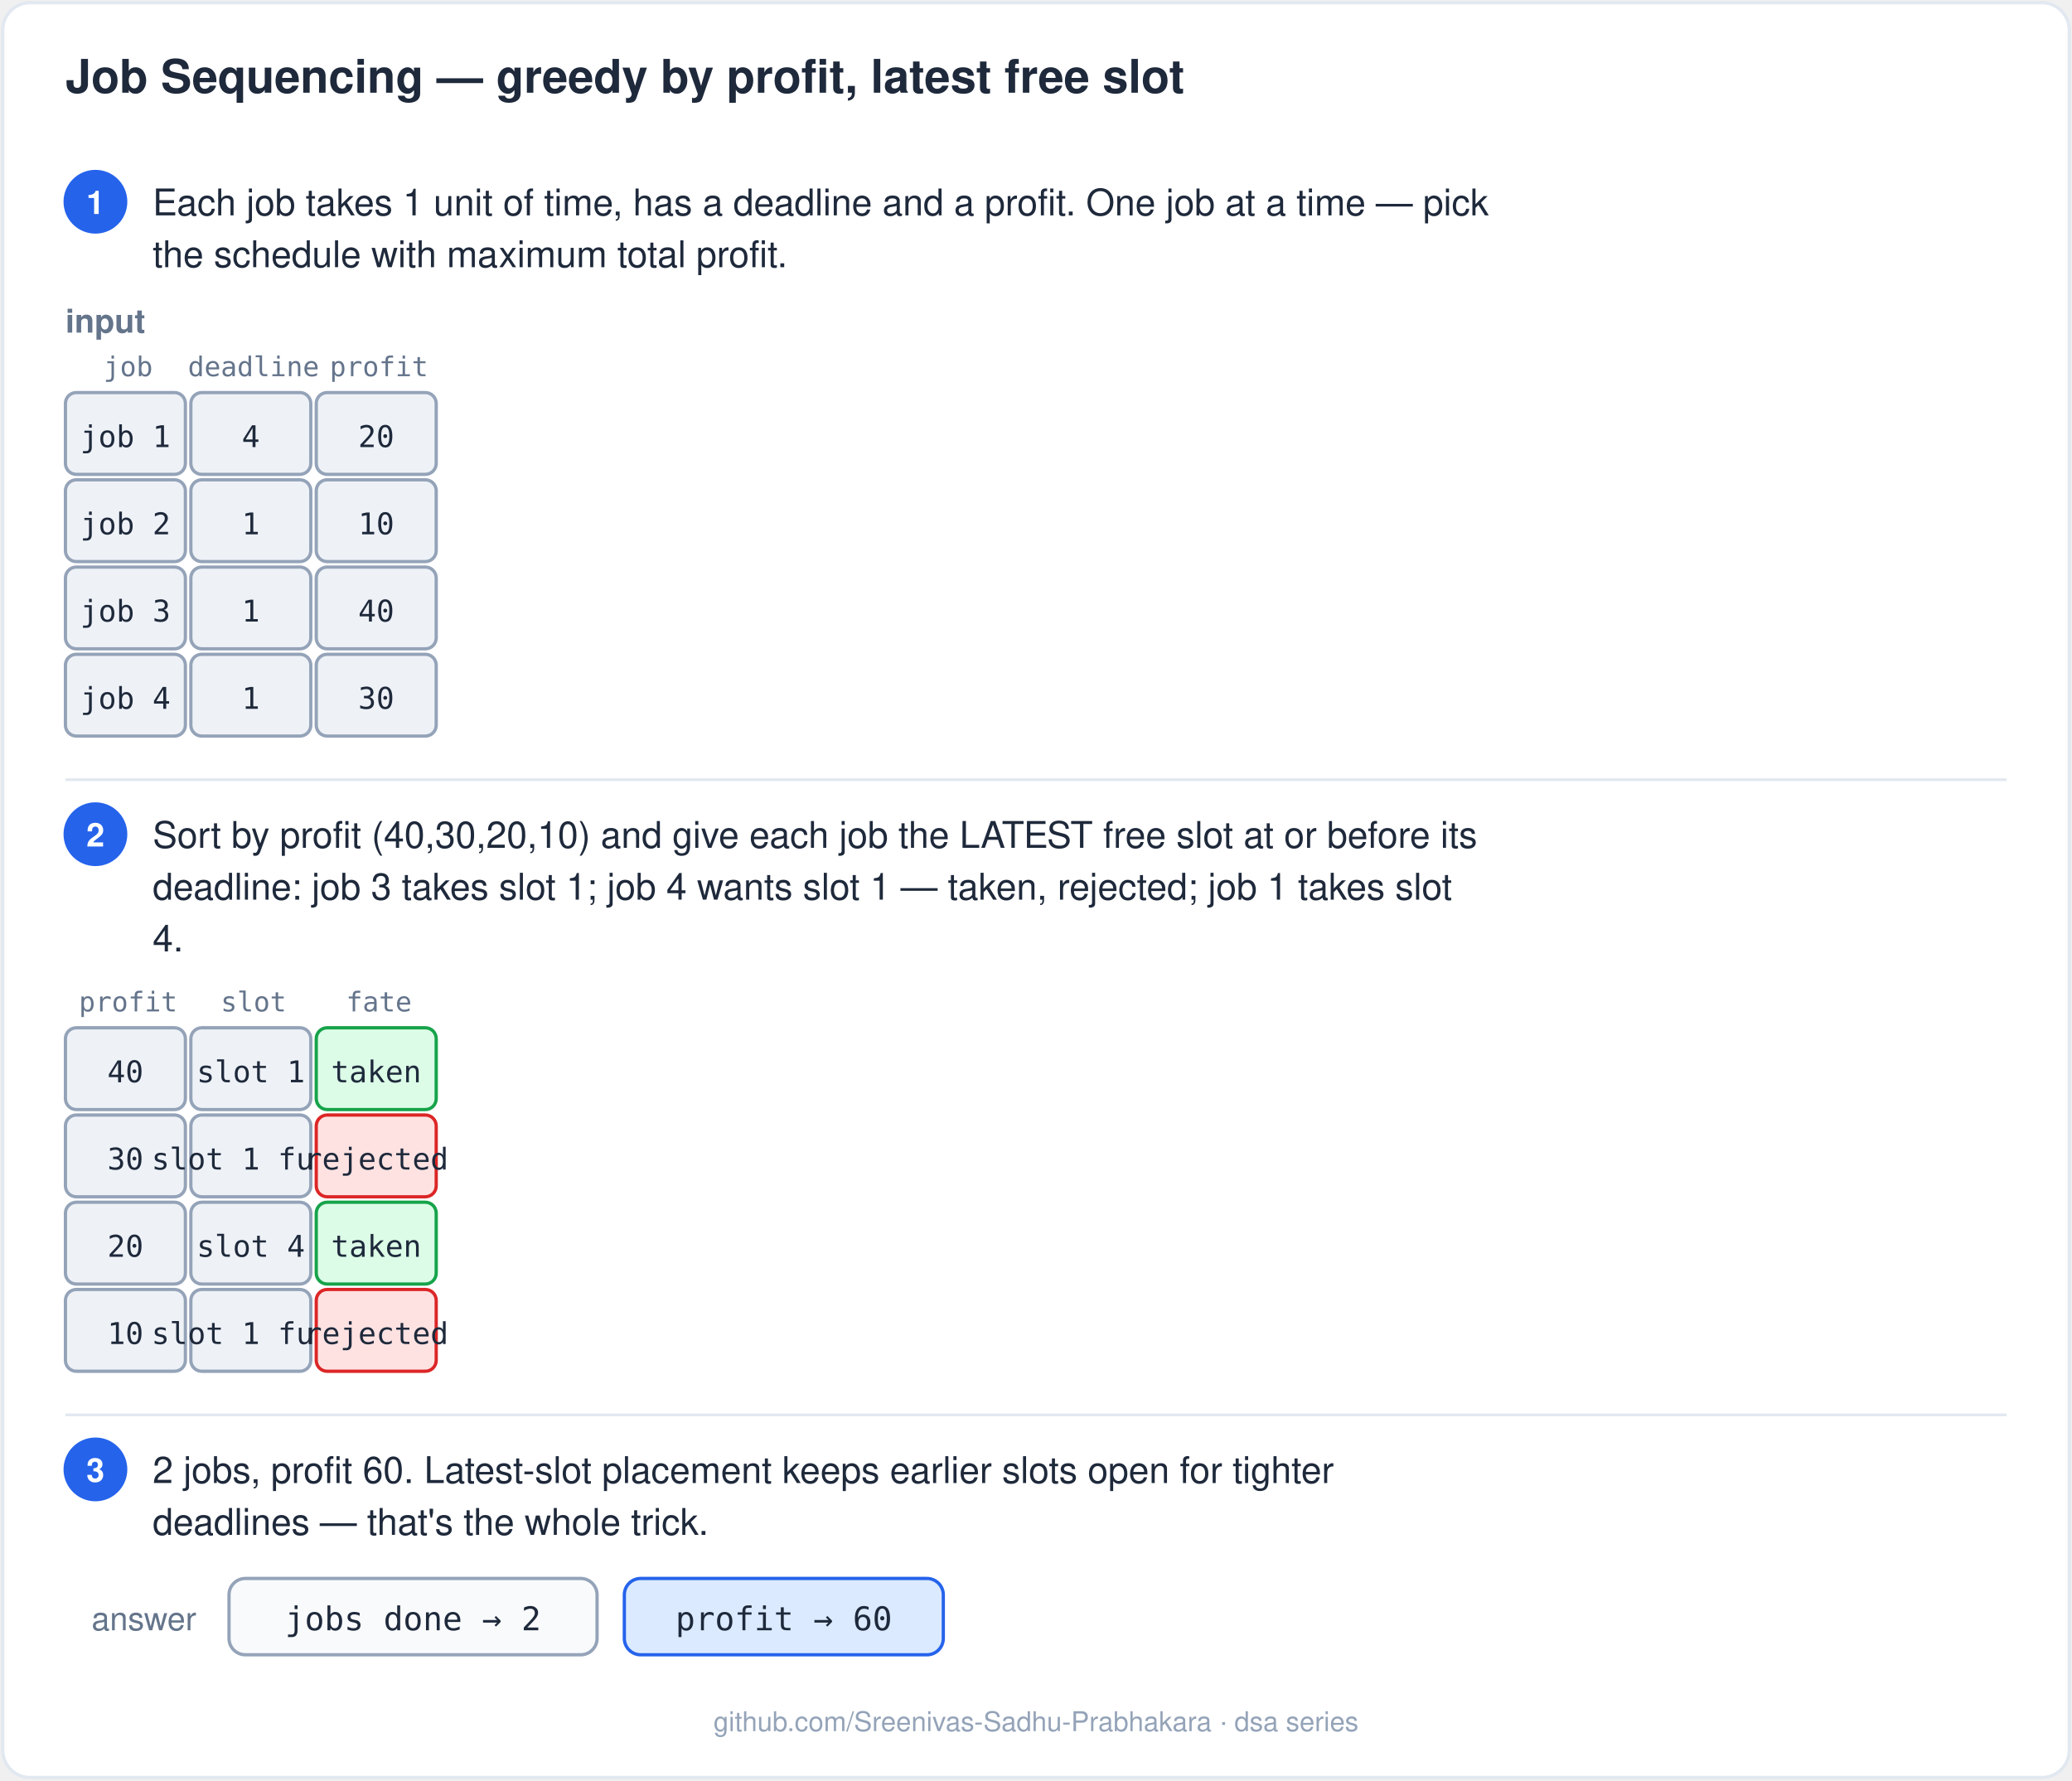
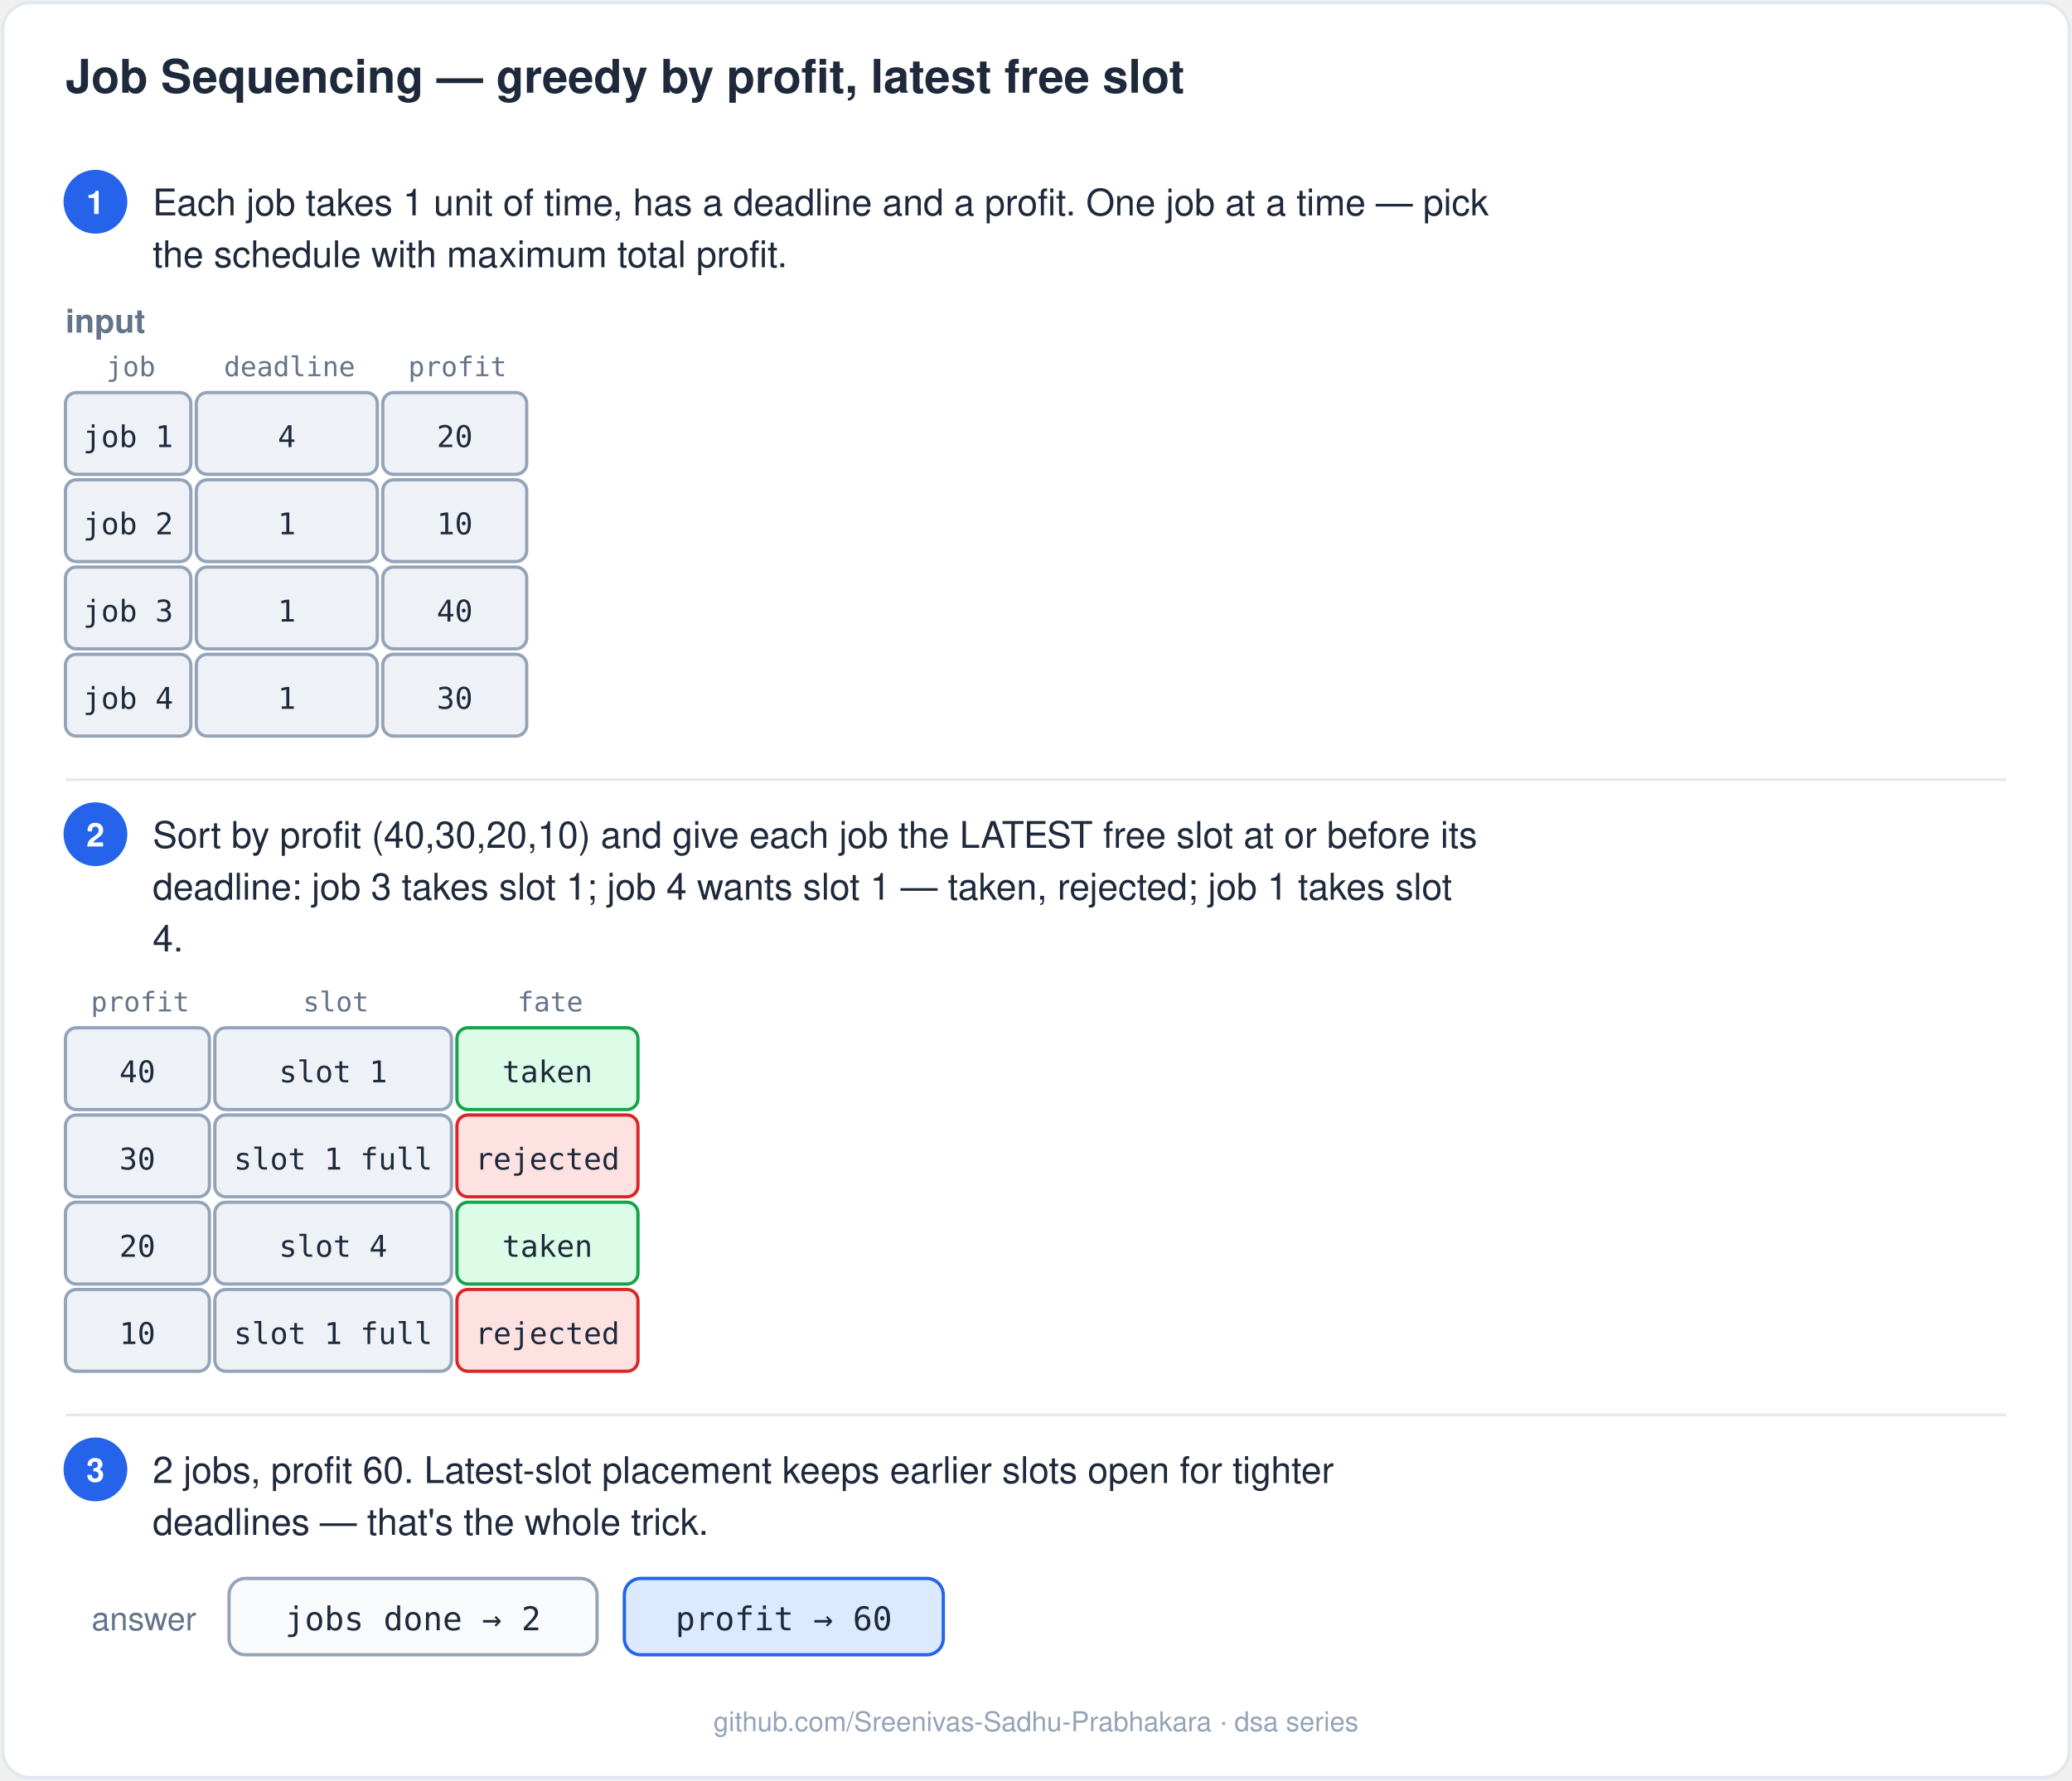
<svg xmlns="http://www.w3.org/2000/svg" width="760" height="653" viewBox="0 0 760 653" role="img" aria-label="Step-by-step visual walkthrough">
  <defs>
    <marker id="arr" markerWidth="8" markerHeight="8" refX="6" refY="3" orient="auto">
      <path d="M0,0 L7,3 L0,6 z" fill="context-stroke" />
    </marker>
  </defs>
  <rect x="1.0" y="1.0" width="758.0" height="651.0" rx="10" fill="#ffffff" stroke="#e2e8f0" stroke-width="1.2" />
  <text x="24.0" y="34.0" font-family="-apple-system,Segoe UI,Helvetica,Arial,sans-serif" font-size="17" fill="#1e293b" text-anchor="start" font-weight="600">Job Sequencing — greedy by profit, latest free slot</text>
  <circle cx="35.0" cy="74.0" r="11" fill="#2563eb" stroke="#2563eb" stroke-width="1.4" />
  <text x="35.0" y="78.5" font-family="-apple-system,Segoe UI,Helvetica,Arial,sans-serif" font-size="12" fill="#ffffff" text-anchor="middle" font-weight="600">1</text>
  <text x="56.0" y="79.0" font-family="-apple-system,Segoe UI,Helvetica,Arial,sans-serif" font-size="13.5" fill="#1e293b" text-anchor="start">Each job takes 1 unit of time, has a deadline and a profit. One job at a time — pick</text>
  <text x="56.0" y="98.0" font-family="-apple-system,Segoe UI,Helvetica,Arial,sans-serif" font-size="13.5" fill="#1e293b" text-anchor="start">the schedule with maximum total profit.</text>
  <text x="24.0" y="122.0" font-family="-apple-system,Segoe UI,Helvetica,Arial,sans-serif" font-size="12" fill="#64748b" text-anchor="start" font-weight="600">input</text>
-   <text x="47.0" y="138.0" font-family="ui-monospace,Menlo,monospace" font-size="10" fill="#64748b" text-anchor="middle">job</text>
-   <text x="93.0" y="138.0" font-family="ui-monospace,Menlo,monospace" font-size="10" fill="#64748b" text-anchor="middle">deadline</text>
-   <text x="139.0" y="138.0" font-family="ui-monospace,Menlo,monospace" font-size="10" fill="#64748b" text-anchor="middle">profit</text>
-   <rect x="24.0" y="144.0" width="44.0" height="30.0" rx="4" fill="#eef2f7" stroke="#94a3b8" stroke-width="1.2" />
-   <text x="46.0" y="164.0" font-family="ui-monospace,Menlo,monospace" font-size="11" fill="#1e293b" text-anchor="middle">job 1</text>
-   <rect x="70.0" y="144.0" width="44.0" height="30.0" rx="4" fill="#eef2f7" stroke="#94a3b8" stroke-width="1.2" />
-   <text x="92.0" y="164.0" font-family="ui-monospace,Menlo,monospace" font-size="11" fill="#1e293b" text-anchor="middle">4</text>
-   <rect x="116.0" y="144.0" width="44.0" height="30.0" rx="4" fill="#eef2f7" stroke="#94a3b8" stroke-width="1.2" />
-   <text x="138.0" y="164.0" font-family="ui-monospace,Menlo,monospace" font-size="11" fill="#1e293b" text-anchor="middle">20</text>
-   <rect x="24.0" y="176.0" width="44.0" height="30.0" rx="4" fill="#eef2f7" stroke="#94a3b8" stroke-width="1.2" />
-   <text x="46.0" y="196.0" font-family="ui-monospace,Menlo,monospace" font-size="11" fill="#1e293b" text-anchor="middle">job 2</text>
-   <rect x="70.0" y="176.0" width="44.0" height="30.0" rx="4" fill="#eef2f7" stroke="#94a3b8" stroke-width="1.2" />
-   <text x="92.0" y="196.0" font-family="ui-monospace,Menlo,monospace" font-size="11" fill="#1e293b" text-anchor="middle">1</text>
-   <rect x="116.0" y="176.0" width="44.0" height="30.0" rx="4" fill="#eef2f7" stroke="#94a3b8" stroke-width="1.2" />
-   <text x="138.0" y="196.0" font-family="ui-monospace,Menlo,monospace" font-size="11" fill="#1e293b" text-anchor="middle">10</text>
-   <rect x="24.0" y="208.0" width="44.0" height="30.0" rx="4" fill="#eef2f7" stroke="#94a3b8" stroke-width="1.2" />
-   <text x="46.0" y="228.0" font-family="ui-monospace,Menlo,monospace" font-size="11" fill="#1e293b" text-anchor="middle">job 3</text>
-   <rect x="70.0" y="208.0" width="44.0" height="30.0" rx="4" fill="#eef2f7" stroke="#94a3b8" stroke-width="1.2" />
-   <text x="92.0" y="228.0" font-family="ui-monospace,Menlo,monospace" font-size="11" fill="#1e293b" text-anchor="middle">1</text>
-   <rect x="116.0" y="208.0" width="44.0" height="30.0" rx="4" fill="#eef2f7" stroke="#94a3b8" stroke-width="1.2" />
-   <text x="138.0" y="228.0" font-family="ui-monospace,Menlo,monospace" font-size="11" fill="#1e293b" text-anchor="middle">40</text>
-   <rect x="24.0" y="240.0" width="44.0" height="30.0" rx="4" fill="#eef2f7" stroke="#94a3b8" stroke-width="1.2" />
-   <text x="46.0" y="260.0" font-family="ui-monospace,Menlo,monospace" font-size="11" fill="#1e293b" text-anchor="middle">job 4</text>
-   <rect x="70.0" y="240.0" width="44.0" height="30.0" rx="4" fill="#eef2f7" stroke="#94a3b8" stroke-width="1.2" />
-   <text x="92.0" y="260.0" font-family="ui-monospace,Menlo,monospace" font-size="11" fill="#1e293b" text-anchor="middle">1</text>
-   <rect x="116.0" y="240.0" width="44.0" height="30.0" rx="4" fill="#eef2f7" stroke="#94a3b8" stroke-width="1.2" />
-   <text x="138.0" y="260.0" font-family="ui-monospace,Menlo,monospace" font-size="11" fill="#1e293b" text-anchor="middle">30</text>
+   <text x="48.0" y="138.0" font-family="ui-monospace,Menlo,monospace" font-size="10" fill="#64748b" text-anchor="middle">job</text>
+   <text x="106.2" y="138.0" font-family="ui-monospace,Menlo,monospace" font-size="10" fill="#64748b" text-anchor="middle">deadline</text>
+   <text x="167.8" y="138.0" font-family="ui-monospace,Menlo,monospace" font-size="10" fill="#64748b" text-anchor="middle">profit</text>
+   <rect x="24.0" y="144.0" width="46.0" height="30.0" rx="4" fill="#eef2f7" stroke="#94a3b8" stroke-width="1.2" />
+   <text x="47.0" y="164.0" font-family="ui-monospace,Menlo,monospace" font-size="11" fill="#1e293b" text-anchor="middle">job 1</text>
+   <rect x="72.0" y="144.0" width="66.4" height="30.0" rx="4" fill="#eef2f7" stroke="#94a3b8" stroke-width="1.2" />
+   <text x="105.2" y="164.0" font-family="ui-monospace,Menlo,monospace" font-size="11" fill="#1e293b" text-anchor="middle">4</text>
+   <rect x="140.4" y="144.0" width="52.8" height="30.0" rx="4" fill="#eef2f7" stroke="#94a3b8" stroke-width="1.2" />
+   <text x="166.8" y="164.0" font-family="ui-monospace,Menlo,monospace" font-size="11" fill="#1e293b" text-anchor="middle">20</text>
+   <rect x="24.0" y="176.0" width="46.0" height="30.0" rx="4" fill="#eef2f7" stroke="#94a3b8" stroke-width="1.2" />
+   <text x="47.0" y="196.0" font-family="ui-monospace,Menlo,monospace" font-size="11" fill="#1e293b" text-anchor="middle">job 2</text>
+   <rect x="72.0" y="176.0" width="66.4" height="30.0" rx="4" fill="#eef2f7" stroke="#94a3b8" stroke-width="1.2" />
+   <text x="105.2" y="196.0" font-family="ui-monospace,Menlo,monospace" font-size="11" fill="#1e293b" text-anchor="middle">1</text>
+   <rect x="140.4" y="176.0" width="52.8" height="30.0" rx="4" fill="#eef2f7" stroke="#94a3b8" stroke-width="1.2" />
+   <text x="166.8" y="196.0" font-family="ui-monospace,Menlo,monospace" font-size="11" fill="#1e293b" text-anchor="middle">10</text>
+   <rect x="24.0" y="208.0" width="46.0" height="30.0" rx="4" fill="#eef2f7" stroke="#94a3b8" stroke-width="1.2" />
+   <text x="47.0" y="228.0" font-family="ui-monospace,Menlo,monospace" font-size="11" fill="#1e293b" text-anchor="middle">job 3</text>
+   <rect x="72.0" y="208.0" width="66.4" height="30.0" rx="4" fill="#eef2f7" stroke="#94a3b8" stroke-width="1.2" />
+   <text x="105.2" y="228.0" font-family="ui-monospace,Menlo,monospace" font-size="11" fill="#1e293b" text-anchor="middle">1</text>
+   <rect x="140.4" y="208.0" width="52.8" height="30.0" rx="4" fill="#eef2f7" stroke="#94a3b8" stroke-width="1.2" />
+   <text x="166.8" y="228.0" font-family="ui-monospace,Menlo,monospace" font-size="11" fill="#1e293b" text-anchor="middle">40</text>
+   <rect x="24.0" y="240.0" width="46.0" height="30.0" rx="4" fill="#eef2f7" stroke="#94a3b8" stroke-width="1.2" />
+   <text x="47.0" y="260.0" font-family="ui-monospace,Menlo,monospace" font-size="11" fill="#1e293b" text-anchor="middle">job 4</text>
+   <rect x="72.0" y="240.0" width="66.4" height="30.0" rx="4" fill="#eef2f7" stroke="#94a3b8" stroke-width="1.2" />
+   <text x="105.2" y="260.0" font-family="ui-monospace,Menlo,monospace" font-size="11" fill="#1e293b" text-anchor="middle">1</text>
+   <rect x="140.4" y="240.0" width="52.8" height="30.0" rx="4" fill="#eef2f7" stroke="#94a3b8" stroke-width="1.2" />
+   <text x="166.8" y="260.0" font-family="ui-monospace,Menlo,monospace" font-size="11" fill="#1e293b" text-anchor="middle">30</text>
  <line x1="24.0" y1="286.0" x2="736.0" y2="286.0" stroke="#e2e8f0" stroke-width="1" />
  <circle cx="35.0" cy="306.0" r="11" fill="#2563eb" stroke="#2563eb" stroke-width="1.4" />
  <text x="35.0" y="310.5" font-family="-apple-system,Segoe UI,Helvetica,Arial,sans-serif" font-size="12" fill="#ffffff" text-anchor="middle" font-weight="600">2</text>
  <text x="56.0" y="311.0" font-family="-apple-system,Segoe UI,Helvetica,Arial,sans-serif" font-size="13.5" fill="#1e293b" text-anchor="start">Sort by profit (40,30,20,10) and give each job the LATEST free slot at or before its</text>
  <text x="56.0" y="330.0" font-family="-apple-system,Segoe UI,Helvetica,Arial,sans-serif" font-size="13.5" fill="#1e293b" text-anchor="start">deadline: job 3 takes slot 1; job 4 wants slot 1 — taken, rejected; job 1 takes slot</text>
  <text x="56.0" y="349.0" font-family="-apple-system,Segoe UI,Helvetica,Arial,sans-serif" font-size="13.5" fill="#1e293b" text-anchor="start">4.</text>
-   <text x="47.0" y="371.0" font-family="ui-monospace,Menlo,monospace" font-size="10" fill="#64748b" text-anchor="middle">profit</text>
-   <text x="93.0" y="371.0" font-family="ui-monospace,Menlo,monospace" font-size="10" fill="#64748b" text-anchor="middle">slot</text>
-   <text x="139.0" y="371.0" font-family="ui-monospace,Menlo,monospace" font-size="10" fill="#64748b" text-anchor="middle">fate</text>
-   <rect x="24.0" y="377.0" width="44.0" height="30.0" rx="4" fill="#eef2f7" stroke="#94a3b8" stroke-width="1.2" />
-   <text x="46.0" y="397.0" font-family="ui-monospace,Menlo,monospace" font-size="11" fill="#1e293b" text-anchor="middle">40</text>
-   <rect x="70.0" y="377.0" width="44.0" height="30.0" rx="4" fill="#eef2f7" stroke="#94a3b8" stroke-width="1.2" />
-   <text x="92.0" y="397.0" font-family="ui-monospace,Menlo,monospace" font-size="11" fill="#1e293b" text-anchor="middle">slot 1</text>
-   <rect x="116.0" y="377.0" width="44.0" height="30.0" rx="4" fill="#dcfce7" stroke="#16a34a" stroke-width="1.2" />
-   <text x="138.0" y="397.0" font-family="ui-monospace,Menlo,monospace" font-size="11" fill="#1e293b" text-anchor="middle">taken</text>
-   <rect x="24.0" y="409.0" width="44.0" height="30.0" rx="4" fill="#eef2f7" stroke="#94a3b8" stroke-width="1.2" />
-   <text x="46.0" y="429.0" font-family="ui-monospace,Menlo,monospace" font-size="11" fill="#1e293b" text-anchor="middle">30</text>
-   <rect x="70.0" y="409.0" width="44.0" height="30.0" rx="4" fill="#eef2f7" stroke="#94a3b8" stroke-width="1.2" />
-   <text x="92.0" y="429.0" font-family="ui-monospace,Menlo,monospace" font-size="11" fill="#1e293b" text-anchor="middle">slot 1 full</text>
-   <rect x="116.0" y="409.0" width="44.0" height="30.0" rx="4" fill="#fee2e2" stroke="#dc2626" stroke-width="1.2" />
-   <text x="138.0" y="429.0" font-family="ui-monospace,Menlo,monospace" font-size="11" fill="#1e293b" text-anchor="middle">rejected</text>
-   <rect x="24.0" y="441.0" width="44.0" height="30.0" rx="4" fill="#eef2f7" stroke="#94a3b8" stroke-width="1.2" />
-   <text x="46.0" y="461.0" font-family="ui-monospace,Menlo,monospace" font-size="11" fill="#1e293b" text-anchor="middle">20</text>
-   <rect x="70.0" y="441.0" width="44.0" height="30.0" rx="4" fill="#eef2f7" stroke="#94a3b8" stroke-width="1.2" />
-   <text x="92.0" y="461.0" font-family="ui-monospace,Menlo,monospace" font-size="11" fill="#1e293b" text-anchor="middle">slot 4</text>
-   <rect x="116.0" y="441.0" width="44.0" height="30.0" rx="4" fill="#dcfce7" stroke="#16a34a" stroke-width="1.2" />
-   <text x="138.0" y="461.0" font-family="ui-monospace,Menlo,monospace" font-size="11" fill="#1e293b" text-anchor="middle">taken</text>
-   <rect x="24.0" y="473.0" width="44.0" height="30.0" rx="4" fill="#eef2f7" stroke="#94a3b8" stroke-width="1.2" />
-   <text x="46.0" y="493.0" font-family="ui-monospace,Menlo,monospace" font-size="11" fill="#1e293b" text-anchor="middle">10</text>
-   <rect x="70.0" y="473.0" width="44.0" height="30.0" rx="4" fill="#eef2f7" stroke="#94a3b8" stroke-width="1.2" />
-   <text x="92.0" y="493.0" font-family="ui-monospace,Menlo,monospace" font-size="11" fill="#1e293b" text-anchor="middle">slot 1 full</text>
-   <rect x="116.0" y="473.0" width="44.0" height="30.0" rx="4" fill="#fee2e2" stroke="#dc2626" stroke-width="1.2" />
-   <text x="138.0" y="493.0" font-family="ui-monospace,Menlo,monospace" font-size="11" fill="#1e293b" text-anchor="middle">rejected</text>
+   <text x="51.4" y="371.0" font-family="ui-monospace,Menlo,monospace" font-size="10" fill="#64748b" text-anchor="middle">profit</text>
+   <text x="123.2" y="371.0" font-family="ui-monospace,Menlo,monospace" font-size="10" fill="#64748b" text-anchor="middle">slot</text>
+   <text x="201.8" y="371.0" font-family="ui-monospace,Menlo,monospace" font-size="10" fill="#64748b" text-anchor="middle">fate</text>
+   <rect x="24.0" y="377.0" width="52.8" height="30.0" rx="4" fill="#eef2f7" stroke="#94a3b8" stroke-width="1.2" />
+   <text x="50.4" y="397.0" font-family="ui-monospace,Menlo,monospace" font-size="11" fill="#1e293b" text-anchor="middle">40</text>
+   <rect x="78.8" y="377.0" width="86.8" height="30.0" rx="4" fill="#eef2f7" stroke="#94a3b8" stroke-width="1.2" />
+   <text x="122.2" y="397.0" font-family="ui-monospace,Menlo,monospace" font-size="11" fill="#1e293b" text-anchor="middle">slot 1</text>
+   <rect x="167.6" y="377.0" width="66.4" height="30.0" rx="4" fill="#dcfce7" stroke="#16a34a" stroke-width="1.2" />
+   <text x="200.8" y="397.0" font-family="ui-monospace,Menlo,monospace" font-size="11" fill="#1e293b" text-anchor="middle">taken</text>
+   <rect x="24.0" y="409.0" width="52.8" height="30.0" rx="4" fill="#eef2f7" stroke="#94a3b8" stroke-width="1.2" />
+   <text x="50.4" y="429.0" font-family="ui-monospace,Menlo,monospace" font-size="11" fill="#1e293b" text-anchor="middle">30</text>
+   <rect x="78.8" y="409.0" width="86.8" height="30.0" rx="4" fill="#eef2f7" stroke="#94a3b8" stroke-width="1.2" />
+   <text x="122.2" y="429.0" font-family="ui-monospace,Menlo,monospace" font-size="11" fill="#1e293b" text-anchor="middle">slot 1 full</text>
+   <rect x="167.6" y="409.0" width="66.4" height="30.0" rx="4" fill="#fee2e2" stroke="#dc2626" stroke-width="1.2" />
+   <text x="200.8" y="429.0" font-family="ui-monospace,Menlo,monospace" font-size="11" fill="#1e293b" text-anchor="middle">rejected</text>
+   <rect x="24.0" y="441.0" width="52.8" height="30.0" rx="4" fill="#eef2f7" stroke="#94a3b8" stroke-width="1.2" />
+   <text x="50.4" y="461.0" font-family="ui-monospace,Menlo,monospace" font-size="11" fill="#1e293b" text-anchor="middle">20</text>
+   <rect x="78.8" y="441.0" width="86.8" height="30.0" rx="4" fill="#eef2f7" stroke="#94a3b8" stroke-width="1.2" />
+   <text x="122.2" y="461.0" font-family="ui-monospace,Menlo,monospace" font-size="11" fill="#1e293b" text-anchor="middle">slot 4</text>
+   <rect x="167.6" y="441.0" width="66.4" height="30.0" rx="4" fill="#dcfce7" stroke="#16a34a" stroke-width="1.2" />
+   <text x="200.8" y="461.0" font-family="ui-monospace,Menlo,monospace" font-size="11" fill="#1e293b" text-anchor="middle">taken</text>
+   <rect x="24.0" y="473.0" width="52.8" height="30.0" rx="4" fill="#eef2f7" stroke="#94a3b8" stroke-width="1.2" />
+   <text x="50.4" y="493.0" font-family="ui-monospace,Menlo,monospace" font-size="11" fill="#1e293b" text-anchor="middle">10</text>
+   <rect x="78.8" y="473.0" width="86.8" height="30.0" rx="4" fill="#eef2f7" stroke="#94a3b8" stroke-width="1.2" />
+   <text x="122.2" y="493.0" font-family="ui-monospace,Menlo,monospace" font-size="11" fill="#1e293b" text-anchor="middle">slot 1 full</text>
+   <rect x="167.6" y="473.0" width="66.4" height="30.0" rx="4" fill="#fee2e2" stroke="#dc2626" stroke-width="1.2" />
+   <text x="200.8" y="493.0" font-family="ui-monospace,Menlo,monospace" font-size="11" fill="#1e293b" text-anchor="middle">rejected</text>
  <line x1="24.0" y1="519.0" x2="736.0" y2="519.0" stroke="#e2e8f0" stroke-width="1" />
  <circle cx="35.0" cy="539.0" r="11" fill="#2563eb" stroke="#2563eb" stroke-width="1.4" />
  <text x="35.0" y="543.5" font-family="-apple-system,Segoe UI,Helvetica,Arial,sans-serif" font-size="12" fill="#ffffff" text-anchor="middle" font-weight="600">3</text>
  <text x="56.0" y="544.0" font-family="-apple-system,Segoe UI,Helvetica,Arial,sans-serif" font-size="13.5" fill="#1e293b" text-anchor="start">2 jobs, profit 60. Latest-slot placement keeps earlier slots open for tighter</text>
  <text x="56.0" y="563.0" font-family="-apple-system,Segoe UI,Helvetica,Arial,sans-serif" font-size="13.5" fill="#1e293b" text-anchor="start">deadlines — that's the whole trick.</text>
  <text x="72.0" y="598.0" font-family="-apple-system,Segoe UI,Helvetica,Arial,sans-serif" font-size="12" fill="#64748b" text-anchor="end">answer</text>
  <rect x="84.0" y="579.0" width="135.0" height="28.0" rx="6" fill="#f8fafc" stroke="#94a3b8" stroke-width="1.2" />
  <text x="151.5" y="598.0" font-family="ui-monospace,Menlo,monospace" font-size="12" fill="#1e293b" text-anchor="middle">jobs done → 2</text>
  <rect x="229.0" y="579.0" width="117.0" height="28.0" rx="6" fill="#dbeafe" stroke="#2563eb" stroke-width="1.2" />
  <text x="287.5" y="598.0" font-family="ui-monospace,Menlo,monospace" font-size="12" fill="#1e293b" text-anchor="middle">profit → 60</text>
  <text x="380.0" y="635.0" font-family="-apple-system,Segoe UI,Helvetica,Arial,sans-serif" font-size="10" fill="#94a3b8" text-anchor="middle">github.com/Sreenivas-Sadhu-Prabhakara · dsa series</text>
</svg>
